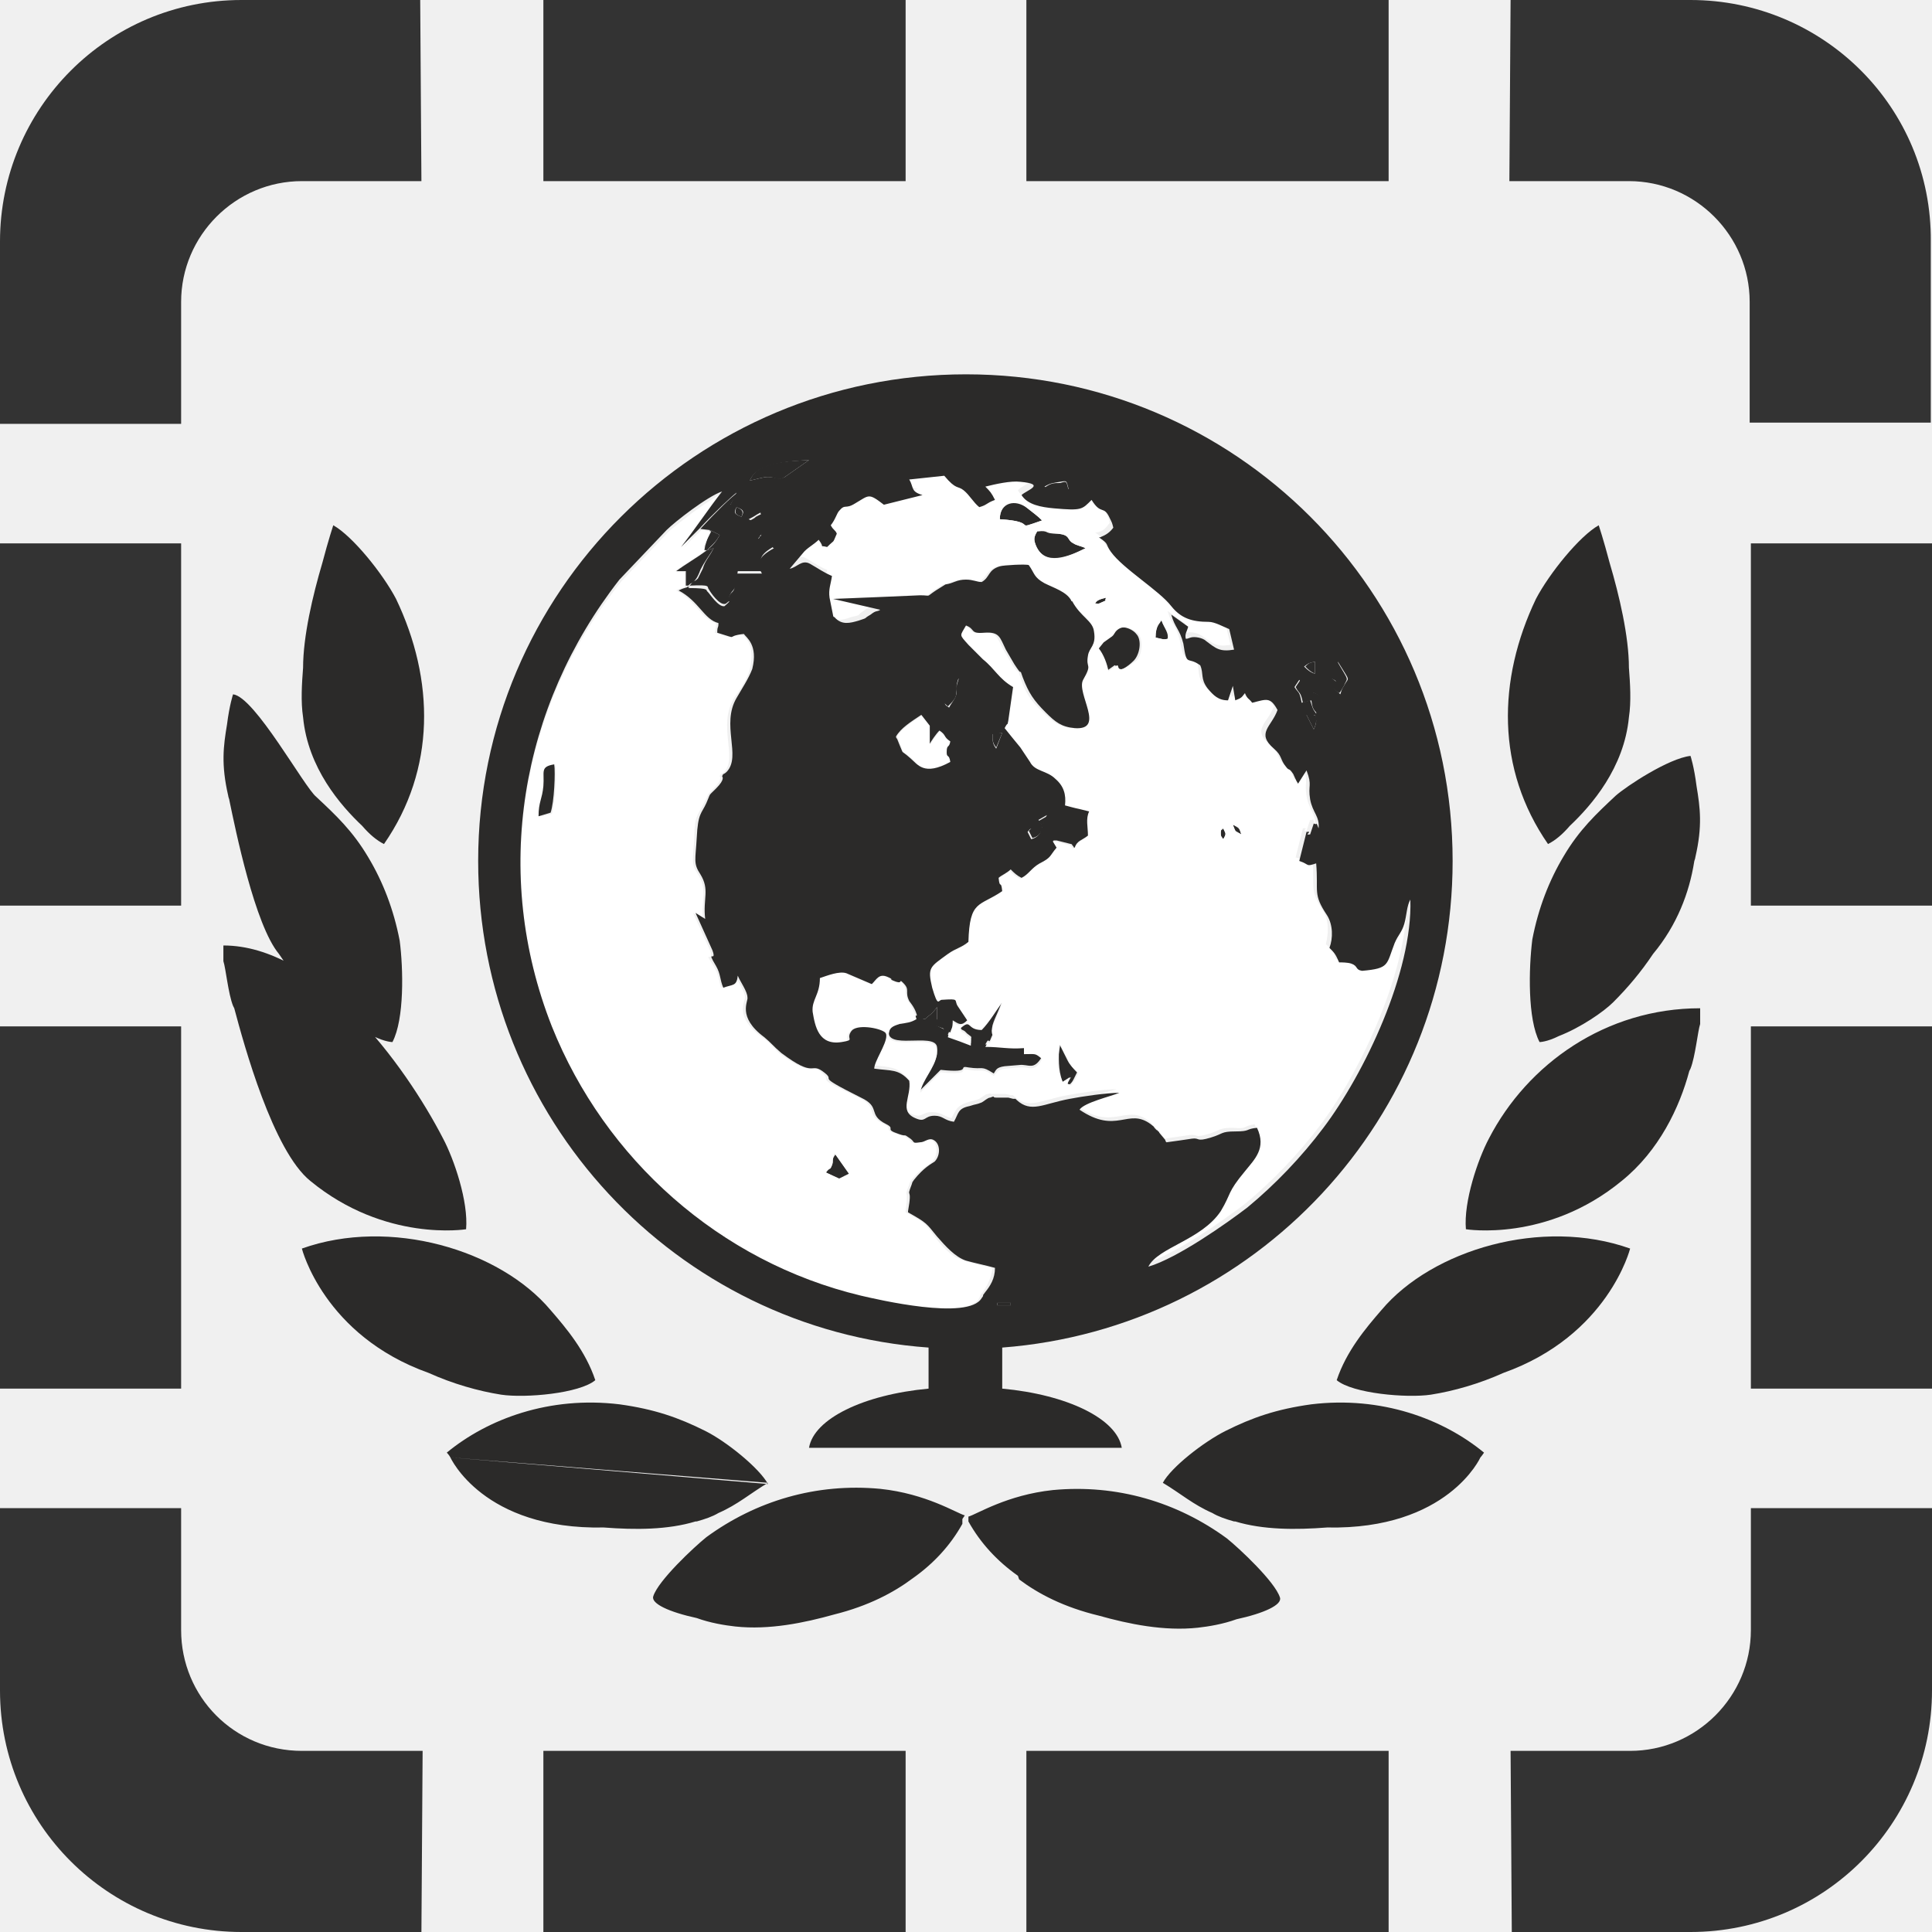
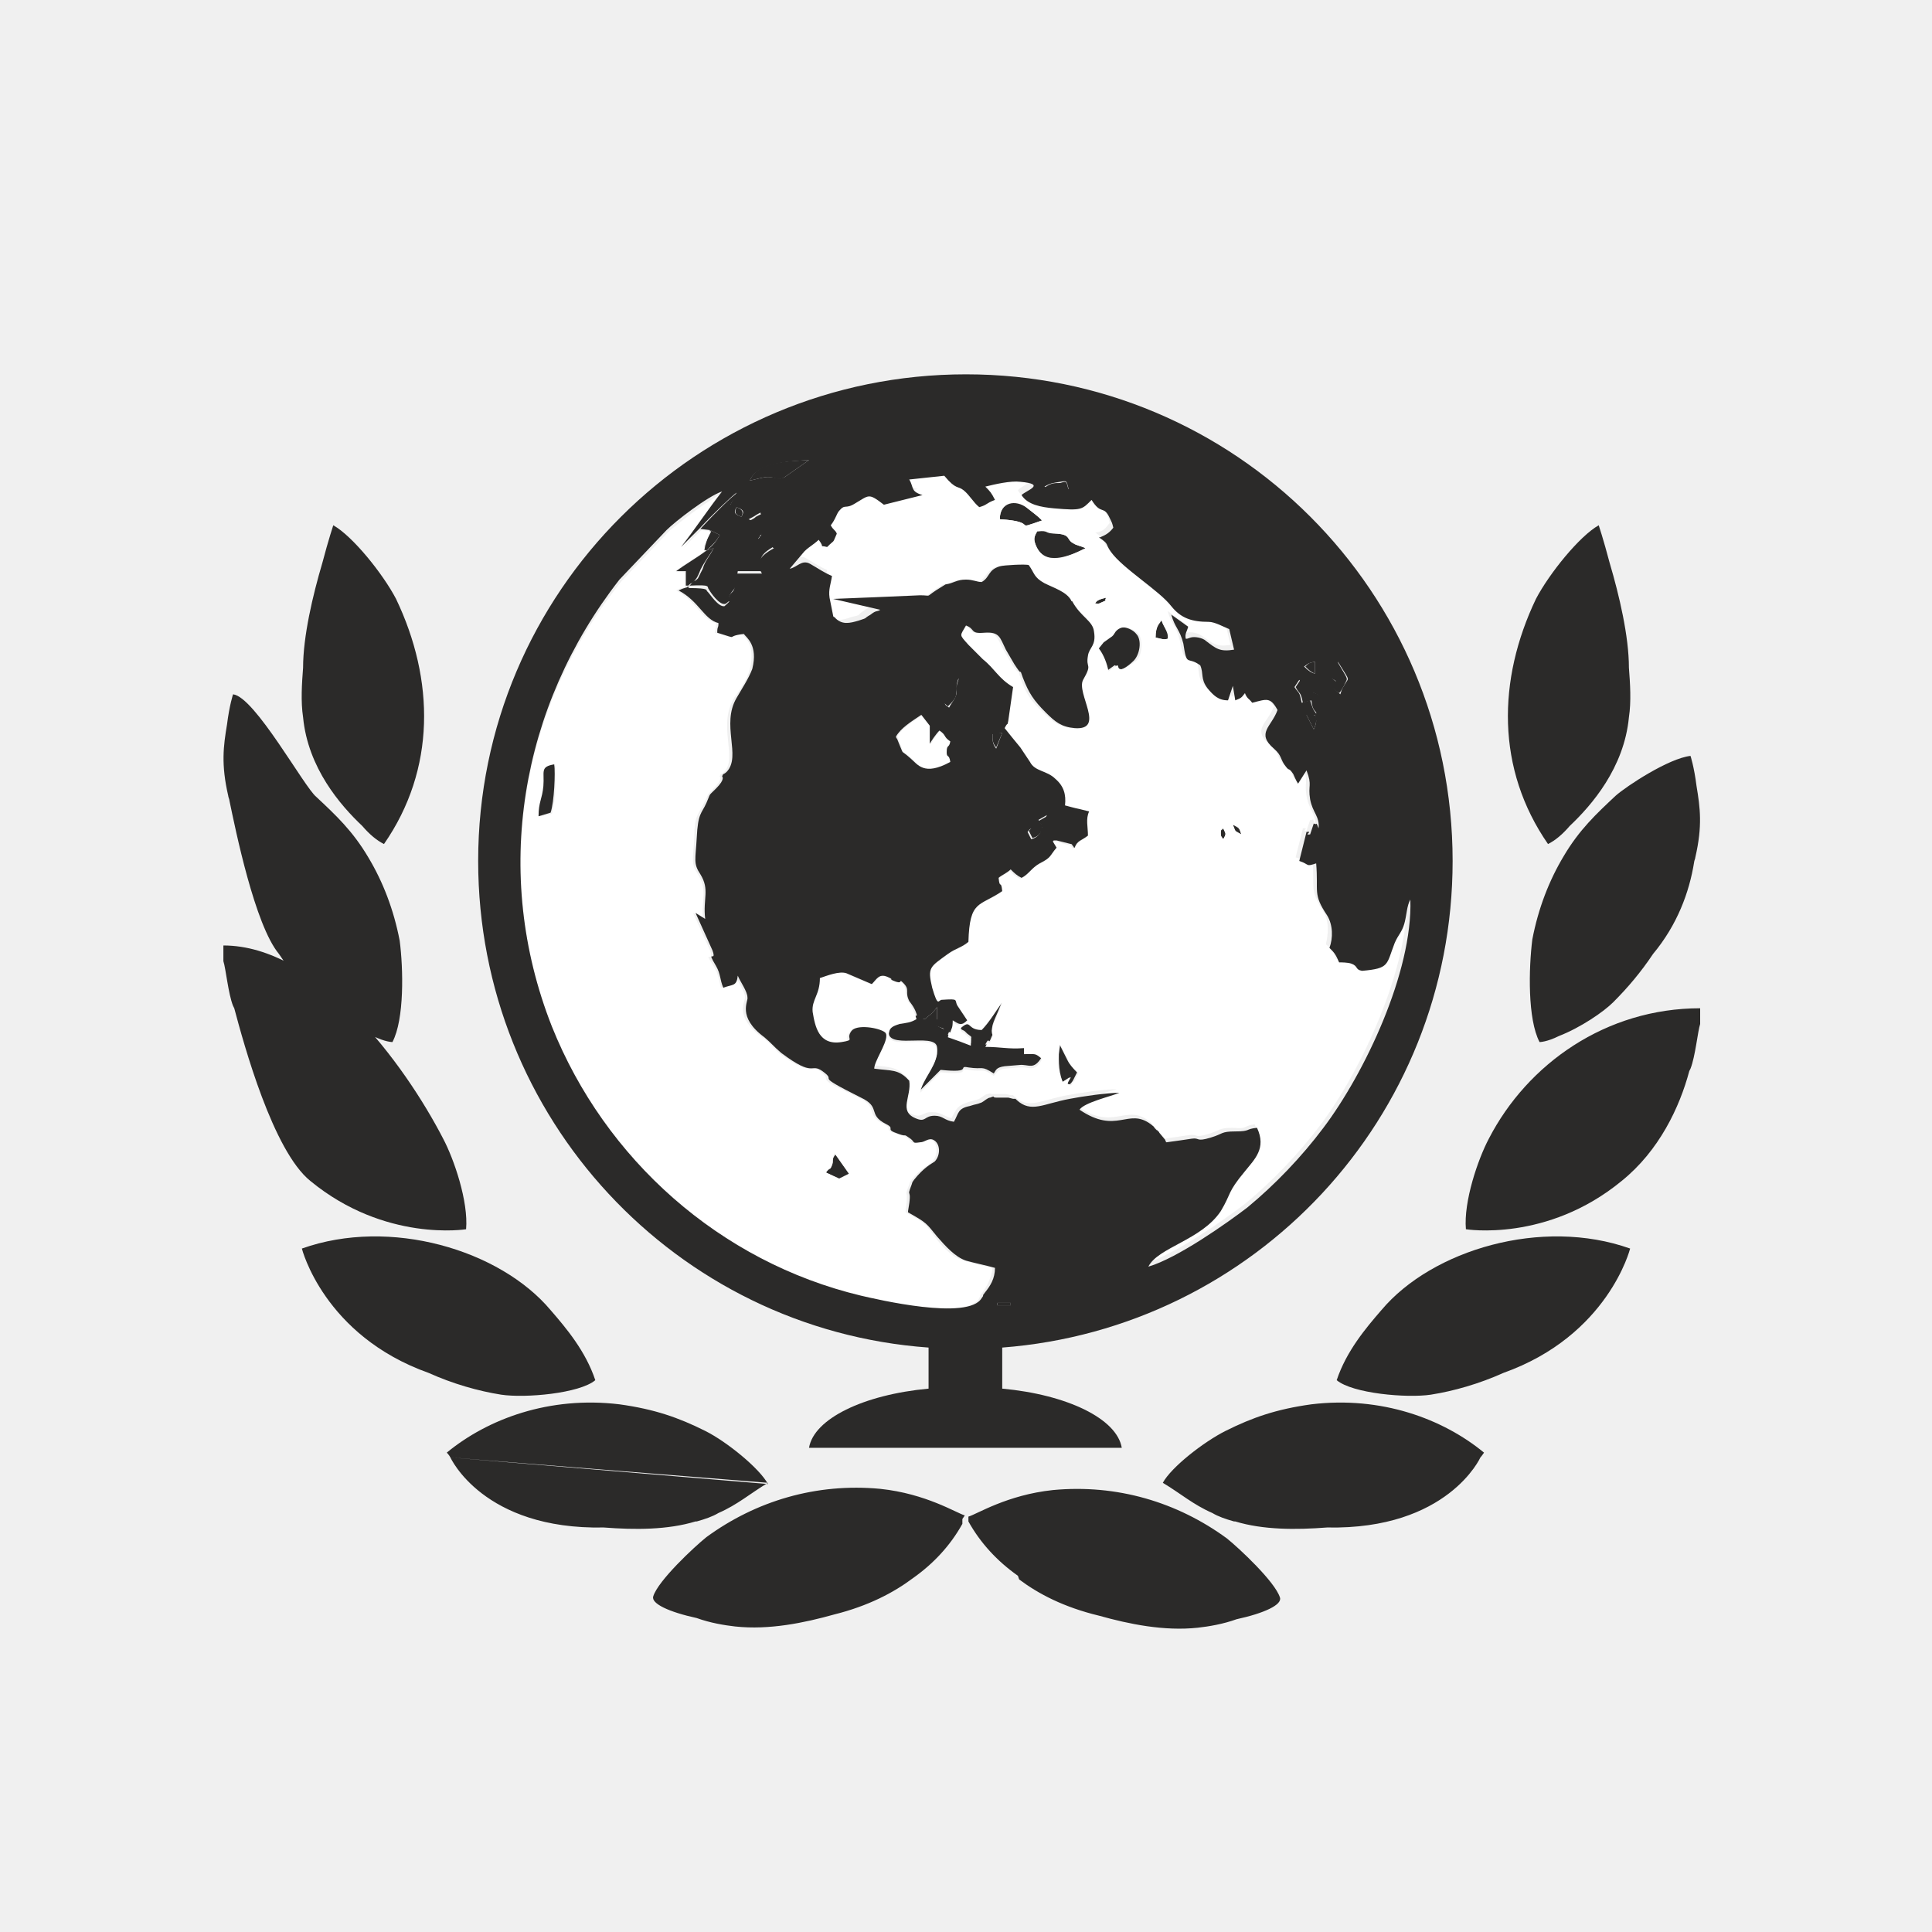
<svg xmlns="http://www.w3.org/2000/svg" version="1.1" id="Layer_1" x="0px" y="0px" height="160px" width="160px" viewBox="45 -45 160 160" style="enable-background:new 45 -45 160 160;" xml:space="preserve">
  <style type="text/css">
	.st0{fill:#333333;}
	.st1{fill:#2B2A29;}
	.st2{fill:#FFFFFF;}
</style>
-   <path class="st0" d="M90,115h30v-15H90V115z M90-30h30v-15H90V-30z M65-45c-11.1,0-20,9-20,20v15.1l15,0V-20c0-5.5,4.5-10,10-10h9.9  l-0.1-15H65z M60,90V79.9l-15,0V95c0,11.1,9,20,20,20h14.9l0.1-15H70C64.4,100,60,95.5,60,90z M60,0H45v30h15V0z M130,115h30v-15  h-30V115z M185-45h-14.9L170-30h9.9c5.5,0,10,4.5,10,10V-10l15,0V-25C205-36.1,196-45,185-45z M190,30h15V0h-15L190,30L190,30z   M190,90c0,5.5-4.5,10-10,10h-9.9l0.1,15H185c11.1,0,20-9,20-20V79.9l-15,0L190,90L190,90z M130-30h30v-15h-30V-30z M190,70h15V40  h-15L190,70L190,70z M60,40H45v30h15V40z" />
  <g id="Layer_x0020_1">
    <path class="st1" d="M124.7,80.8v0.4c-1,1.8-2.4,3.3-4.1,4.5c-1.6,1.2-3.7,2.3-6.5,3c-2.5,0.7-5.4,1.3-8.2,1   c-0.9-0.1-2.1-0.3-3.2-0.7c-2.3-0.5-3.8-1.2-3.6-1.8c0.4-1.3,3.4-4.1,4.4-4.9c4.1-3,9.1-4.5,14.4-4c3.8,0.4,6.3,2,7,2.2L124.7,80.8   L124.7,80.8z M175,23.4c1.8-1.7,4.5-4.8,4.9-9c0.2-1.3,0.1-2.8,0-4.1l0,0c0-2.6-0.8-6-1.6-8.7c-0.5-1.9-0.9-3.1-0.9-3.1   c-1.6,0.9-4.1,4-5.2,6.1c-3.2,6.7-3.3,14.1,1,20.3C173.8,24.6,174.4,24.1,175,23.4L175,23.4L175,23.4z M172.5,41.3   c0,0,0.6,0,1.6-0.5c1.8-0.7,3.7-2,4.5-2.8c1.2-1.2,2.3-2.5,3.3-4c2-2.4,3-5.1,3.4-7.6c0-0.1,0.1-0.3,0.1-0.4   c0.6-2.6,0.4-4.1,0.1-5.9c-0.2-1.6-0.5-2.5-0.5-2.5c-1.8,0.2-5.3,2.5-6.2,3.3c-1.6,1.5-3,2.8-4.3,5c-1.2,2-2.1,4.3-2.6,6.9   C171.6,35.2,171.5,39.4,172.5,41.3L172.5,41.3L172.5,41.3L172.5,41.3z M166.4,56.8c0,0,6.7,1.1,12.9-4c3.1-2.5,4.8-6.1,5.6-9.1   l0.1-0.2c0.4-1,0.6-3.1,0.8-3.7v-1.3c-7.8,0-14.3,4.6-17.5,10.8C167.4,51,166.2,54.5,166.4,56.8L166.4,56.8z M180,58.4   c0,0-1.8,7.2-10.5,10.3l0,0c-2,0.9-4.1,1.5-6,1.8c-2,0.3-6.5-0.1-7.8-1.2c0.8-2.4,2.4-4.3,3.7-5.8C163.6,58.5,172.7,55.8,180,58.4   L180,58.4L180,58.4z M167.6,75.7c0,0-2.7,6-12.7,5.8c-2.6,0.2-5.3,0.2-7.6-0.5l-0.1,0c-0.7-0.2-1.3-0.4-1.8-0.7   c-1.6-0.7-2.6-1.6-4.1-2.5c0.7-1.3,3.4-3.4,5.2-4.3c2.2-1.1,4.2-1.8,7.1-2.2c5.8-0.7,10.9,1.2,14.3,4   C167.9,75.3,167.7,75.6,167.6,75.7L167.6,75.7z M129.4,85.8c1.6,1.2,3.7,2.3,6.6,3c2.5,0.7,5.4,1.3,8.2,1c0.9-0.1,2.1-0.3,3.2-0.7   c2.3-0.5,3.8-1.2,3.6-1.8c-0.4-1.3-3.4-4.1-4.4-4.9c-4.1-3-9.1-4.5-14.4-4c-3.8,0.4-6.3,2-7,2.2v0.4c1,1.8,2.4,3.3,4.1,4.5   L129.4,85.8L129.4,85.8z M75,23.4c-1.8-1.7-4.5-4.8-4.9-9c-0.2-1.3-0.1-2.8,0-4.1l0,0c0-2.6,0.8-6,1.6-8.7c0.5-1.9,0.9-3.1,0.9-3.1   c1.6,0.9,4.1,4,5.2,6.1c3.2,6.7,3.3,14.1-1,20.3C76.2,24.6,75.6,24.1,75,23.4L75,23.4L75,23.4z M77.5,41.3c0,0-0.6,0-1.6-0.5   c-1.8-0.7-3.7-2-4.5-2.8c-1.2-1.2-2.3-2.5-3.3-4c-2-2.4-3.6-10.3-4.1-12.7c0-0.1-0.1-0.3-0.1-0.4c-0.6-2.6-0.4-4.1-0.1-5.9   c0.2-1.6,0.5-2.5,0.5-2.5c1.8,0.2,5.9,7.7,6.9,8.5c1.6,1.5,3,2.8,4.3,5c1.2,2,2.1,4.3,2.6,6.9C78.4,35.2,78.5,39.4,77.5,41.3   L77.5,41.3L77.5,41.3z M83.6,56.8c0,0-6.7,1.1-12.9-4c-3.1-2.5-5.5-11.3-6.3-14.3l-0.1-0.2c-0.4-1-0.6-3.1-0.8-3.7v-1.3   c7.8,0,15,9.8,18.2,16C82.6,51,83.8,54.5,83.6,56.8L83.6,56.8z M70,58.4c0,0,1.8,7.2,10.5,10.3l0,0c2,0.9,4.1,1.5,6,1.8   c2,0.3,6.5-0.1,7.8-1.2c-0.8-2.4-2.4-4.3-3.7-5.8C86.4,58.5,77.3,55.8,70,58.4L70,58.4L70,58.4z M108.6,77.9l-26.3-2.2l0,0   c-0.1-0.2-0.3-0.4-0.3-0.4c3.4-2.8,8.5-4.7,14.3-4c2.9,0.4,4.9,1.1,7.1,2.2C105.2,74.4,107.9,76.6,108.6,77.9L108.6,77.9   L108.6,77.9z M82.3,75.7c0,0,2.7,6,12.7,5.8c2.6,0.2,5.3,0.2,7.6-0.5l0.1,0c0.7-0.2,1.3-0.4,1.8-0.7c1.6-0.7,2.6-1.6,4.1-2.5    M82.3,75.7L82.3,75.7L82.3,75.7z" />
    <g id="XMLID_1_">
      <g>
        <path class="st1" d="M156.3,11.8c-0.2,0.3-0.2,0.4-0.4,0.6c-0.5-0.4-0.7-0.4-0.8-1.3c0.6,0.2,0.5,0.6,0.6,0l0-1.4     C156.8,11.6,156.6,11,156.3,11.8z" />
        <path class="st1" d="M155.9,12.4C155.9,12.4,155.9,12.4,155.9,12.4L155.9,12.4L155.9,12.4z" />
        <path class="st1" d="M153.9,9.8v1c-0.4-0.2-0.5-0.3-0.8-0.6h0C153.4,9.9,153.4,9.9,153.9,9.8z" />
        <path class="st1" d="M153.8,14.2c0.1,0.2,0.2-0.3,0.2,0.5c0,0.2-0.1,0.5-0.2,0.7l-0.6-1.2C153.1,14.2,153.8,14.2,153.8,14.2z" />
        <path class="st1" d="M152.7,11.3c1.1,1.5,0.6,0.7,1.6,1.3l-0.2,1.5c-0.4-0.4-0.4-0.5-0.5-1.1l-0.7,0.2c-0.2-1-0.3-0.7-0.6-1.3v0     L152.7,11.3z" />
        <path class="st1" d="M152.2,11.9L152.2,11.9C152.2,11.9,152.2,11.9,152.2,11.9L152.2,11.9z" />
        <path class="st1" d="M147.1,23.3c0.5,0.3,0.5,0.2,0.7,0.8C147.2,23.7,147.4,24,147.1,23.3z" />
        <path class="st1" d="M146.3,23.6c0.2,0.4,0.3,0.4,0,0.9c-0.1-0.2-0.2-0.2-0.2-0.5C146.1,23.6,146.2,23.8,146.3,23.6z" />
        <path class="st1" d="M141.2,6.4c0.2,0.6,0.6,1,0.5,1.5c-0.3,0.1-0.5,0-1-0.1c0-1.1,0.4-1.3,0.4-1.3     C141.1,6.4,141.2,6.4,141.2,6.4z" />
        <path class="st1" d="M139.1,7.5c0.5,0.5,0.3,1.8-0.3,2.3c-0.3,0.3-1.3,1.1-1.4,0.4c0-0.1,0-0.1-0.1-0.1l-0.7,0.5     c0-0.7-0.4-1.4-0.8-1.9l0.4-0.5c0,0,0.1,0,0.1-0.1l0.5-0.4c0,0,0.1-0.1,0.1-0.1l0.2-0.3C137.8,6.6,138.8,7.1,139.1,7.5z" />
        <path class="st1" d="M136,8.7C136,8.7,136,8.7,136,8.7L136,8.7L136,8.7z" />
        <polygon class="st1" points="136,8.7 136,8.7 136,8.7    " />
        <path class="st1" d="M136.2,4.9c-0.4,0.2-0.3,0-0.5,0.1c0-0.3,0.5-0.4,0.9-0.5C136.4,4.9,136.9,4.6,136.2,4.9z" />
        <path class="st1" d="M133.9,0c0.3,0.2,0.6,0.2,1,0.4c-1.4,0.7-3.4,1.5-4.1-0.2c-0.2-0.5-0.2-0.7,0.1-1.2c1.1-0.1,0.4,0.2,1.7,0.2     C133.7-0.7,133.3-0.3,133.9,0z" />
        <path class="st1" d="M132.8-5c0.6-0.2,0.5-0.1,0.7,0.6c-0.7,0-1.5,0.1-2-0.2v0C132-5,132.3-5,132.8-5z" />
        <path class="st1" d="M133.6,44.2l-0.6,0.4h0h0c-0.4-1.1-0.3-1.9-0.3-3.2l0.4,0.8c0.1,0.2,0.2,0.4,0.3,0.6c0.2,0.4,0.5,0.7,0.8,1     l-0.3,0.6c-0.1,0.2-0.2,0.3-0.3,0.4C133.4,44.7,133.2,45,133.6,44.2z" />
        <path class="st1" d="M131.7,22.6l-0.4,0.8c-0.1-0.2-0.2-0.3-0.3-0.4L131.7,22.6z" />
        <path class="st1" d="M131.3-1.9c-2.6,0.9-0.1,0.1-3.5-0.1h0c0-1.5,1.3-1.8,2.3-0.9C130.6-2.5,130.9-2.3,131.3-1.9z" />
        <path class="st1" d="M131.3,23.6c-0.1,0.5-0.4,0.7-0.8,0.8l-0.3-0.6c0.3-0.3,0.1-0.2,1.2-0.4C131.3,23.5,131.3,23.5,131.3,23.6z" />
        <path class="st1" d="M129,46.1C129,46.1,129.1,46.2,129,46.1L129,46.1z" />
        <rect x="127.6" y="62.9" class="st1" width="1.1" height="0.2" />
        <path class="st1" d="M128,15.7l-0.5,1.2c-0.3-0.4-0.3-0.5-0.3-1.2L128,15.7z" />
        <path class="st1" d="M123.1,40.2l0.5,0.2c0,0.1-0.1,0.2-0.1,0.3c0.6,0.2,1.4,0.5,1.9,0.7c0-0.7,0.2-0.4-0.3-0.8l-0.2-0.2     c-0.3-0.2-0.2,0-0.4-0.4c1-0.8,0.4,0.1,1.8,0.1c0.6-0.6,1.2-1.6,1.7-2.3c-0.2,0.8-0.6,1.4-0.8,2.1c-0.2,0.9,0.2,0.4-0.1,1     c-0.3,0.8-0.1-0.2-0.5,0.6c1.3,0,1.9,0.3,3.2,0.1v0.5c0.9-0.1,0.8-0.2,1.5,0.4c-0.7,1.2-1.1,0.6-1.9,0.7l-1.2,0.1     c-0.7,0.1-0.7,0.3-0.9,0.6c-1.1-0.7-0.8-0.3-2.1-0.5c-1-0.2,0.5,0.5-2.3,0.2l-1.7,1.7c0.3-1.1,1.3-2,1.4-3.2l0-0.2     c0.2-1.5-3.8,0-4-1.3c0,0,0,0,0-0.1c0-0.6,0.3-0.8,0.9-1c0.5-0.2,0.9-0.1,1.4-0.4h0.6c-0.1,0.1-0.1,0.1-0.2,0.2L123.1,40.2z" />
        <path class="st1" d="M124.4,11.1c-0.3,0.9-0.1,0.6-0.2,1.3c0,0.4-0.3,0.7-0.7,1.1c-0.3-0.3-0.5-0.3-0.2-0.6     c0.7-0.7,0.5,0.1,0.7-1.3C124.1,11.1,123.9,11.4,124.4,11.1z" />
        <path class="st2" d="M123.8,16.4c-0.2,0.7-0.3,0.3-0.3,0.9c0,0.6,0.2,0.1,0.3,0.8c-2.2,1.2-2.7,0.3-3.3-0.3     c-0.9-0.8-0.6-0.2-0.9-1.1l-0.2-0.5c0,0,0-0.2-0.1-0.2c0.4-0.7,1.3-1.2,2.1-1.8l0.7,0.9l0,1.5c0.1-0.2,0.5-0.8,0.8-1.1     C123.4,15.9,123.1,16,123.8,16.4z" />
        <path class="st1" d="M121.6,39.4c0.4-0.4,0.5-0.3,1-1c0,0.3,0,0.3,0,0.5l0,0.5c0.2,0.3,0.4,0.4,0.6,0.8l-1.7-0.6     C121.4,39.5,121.5,39.4,121.6,39.4z" />
        <path class="st2" d="M146.3,24.5c0.3-0.5,0.2-0.4,0-0.9c-0.1,0.1-0.2,0-0.2,0.4C146.1,24.4,146.2,24.3,146.3,24.5z M147.1,23.3     c0.3,0.8,0.1,0.5,0.7,0.8C147.6,23.4,147.6,23.5,147.1,23.3z M141.7,7.9c0.2-0.5-0.3-0.9-0.5-1.5c0,0-0.1,0-0.1,0.1     c0,0.1-0.4,0.3-0.4,1.3C141.2,7.9,141.3,8,141.7,7.9z M135.7,5c0.2,0,0.1,0.1,0.5-0.1c0.6-0.3,0.2,0,0.4-0.4     C136.2,4.6,135.8,4.7,135.7,5z M136.4,8.2L136,8.7l0,0l0,0l0,0l0,0l0,0l0,0c0.4,0.5,0.7,1.3,0.8,1.9l0.7-0.5c0,0,0.1,0,0.1,0.1     c0.1,0.6,1.1-0.2,1.4-0.4c0.6-0.4,0.7-1.7,0.3-2.3c-0.4-0.4-1.3-0.9-1.9-0.2l-0.2,0.3c0,0-0.1,0.1-0.1,0.1L136.4,8.2     C136.5,8.2,136.5,8.2,136.4,8.2z M132.6-0.8c-1.3-0.1-0.6-0.3-1.7-0.2c-0.3,0.5-0.3,0.7-0.1,1.2c0.8,1.8,2.7,0.9,4.1,0.2     c-0.4-0.2-0.7-0.2-1-0.4C133.3-0.3,133.7-0.7,132.6-0.8z M133,44.6L133,44.6l0.7-0.4c-0.5,0.8-0.2,0.5,0,0.7     c0.1-0.2,0.2-0.3,0.3-0.4l0.3-0.6c-0.3-0.3-0.6-0.6-0.8-1c-0.1-0.3-0.2-0.4-0.3-0.6l-0.4-0.8C132.6,42.7,132.5,43.5,133,44.6     L133,44.6z M130.1-2.9c-1-0.8-2.3-0.5-2.3,0.9h0c3.4,0.2,0.9,1,3.5,0.1C130.9-2.3,130.6-2.5,130.1-2.9z M118.6,40.8     c0.2,1.2,4.2-0.3,4,1.3l0,0.2c-0.2,1.2-1.2,2.1-1.4,3.2l1.7-1.7c2.8,0.3,1.3-0.4,2.3-0.2c1.3,0.2,1.1-0.2,2.1,0.5     c0.3-0.3,0.3-0.5,0.9-0.6l1.2-0.1c0.8-0.1,1.3,0.5,1.9-0.7c-0.6-0.5-0.5-0.4-1.5-0.4v-0.5c-1.3,0.1-1.9-0.1-3.2-0.1     c0.4-0.8,0.2,0.2,0.5-0.6c0.3-0.6-0.1-0.2,0.1-1c0.2-0.7,0.6-1.3,0.8-2.1c-0.5,0.7-1.1,1.7-1.7,2.3c-1.3,0-0.8-1-1.8-0.1     c0.2,0.4,0.2,0.2,0.4,0.4l0.2,0.2c0.4,0.4,0.3,0,0.3,0.8c-0.5-0.2-1.3-0.5-1.9-0.7c0-0.1,0.1-0.3,0.1-0.3c0.2-0.4,0.3-0.3,0.2-1     c0.5,0.3,0.6,0.5,1.2,0l-0.8-1.2c-0.3-0.5,0.2-0.6-1.3-0.5c-0.3,0-0.3,0.7-0.8-1c-0.5-1.8-0.3-1.7,1.3-2.8c0.7-0.5,1.1-0.5,1.7-1     c0.1-3.5,0.8-2.9,2.8-4.2c-0.2-1-0.3-0.1-0.3-1.1c0.3-0.2,0.7-0.4,1-0.7c0.3,0.3,0.5,0.5,0.9,0.7c0.6-0.3,0.8-0.8,1.5-1.2     c1-0.5,0.8-0.7,1.4-1.3l-0.3-0.5c0.1,0,0.1-0.1,0.1-0.1l0,0c0,0,0.1,0,0.2,0l1.2,0.3c0,0,0.1,0.1,0.1,0.1c0,0,0.1,0.1,0.1,0.1     c0,0,0.1,0.1,0.1,0.1c0.3-0.6,0.6-0.6,1.1-1c-0.1-0.8-0.2-1.4,0.1-2l-0.9-0.2c-0.4-0.1-0.7-0.2-1.2-0.3c0.1-0.9-0.1-1.5-0.8-2.2     c-0.7-0.7-1.8-0.6-2.1-1.4l-0.8-1.2c-0.5-0.6-0.8-1.1-1.3-1.6c0.3-0.6,0.2-0.1,0.3-0.6l0.4-2.8c-1.2-0.7-1.5-1.5-2.5-2.3L125,8.4     c-0.8-0.8-0.7-0.6-0.2-1.6c0.9,0.3,0.3,0.7,1.5,0.6c1.3-0.1,1.3,0.5,1.8,1.4l0.7,1.2c0.2,0.4,0,0,0.2,0.3     c0.6,0.8,0.1-0.3,0.5,0.8c0.4,1.2,0.8,1.9,1.9,2.9c0.8,0.8,1.3,1.2,2.4,1.3c2.5,0.3,0.1-2.9,0.7-4c0.8-1.4,0.2-0.9,0.4-2     c0.1-0.7,0.7-0.8,0.5-2c-0.1-1-1.1-1.2-1.8-2.5c0,0,0-0.1-0.1-0.1c-0.4-0.7-1.4-1-2.2-1.4c-0.8-0.5-0.7-0.8-1.3-1.5     c-0.2,0-2.1,0-2.4,0.1c-0.9,0.3-0.8,0.8-1.5,1.3c-0.4,0-0.7-0.2-1.3-0.2c-0.8,0-1,0.3-1.7,0.4l-0.8,0.5c-0.8,0.6-0.3,0.4-1.3,0.4     c-2.2,0.1-4.7,0.2-7.2,0.3l3.5,0.6c-0.3,0.2-0.3,0-0.8,0.4c-0.6,0.4-0.1,0.3-1,0.5c-0.8,0.3-1.4,0.4-2-0.3c0,0,0-0.2-0.1-0.1     L113.3,4c-0.1-0.8,0.1-1.1,0.2-1.8c-0.7-0.3-1.1-0.6-1.8-1c-0.6-0.3-1.1,0.3-1.7,0.4l1.1-1.3c0.3-0.3,0.9-0.7,1.3-1.1     c0.6,0.8-0.1,0.5,0.7,0.6c0.8-0.6,0.4-0.2,0.8-1.1c-0.1-0.3-0.4-0.3-0.5-0.7c0.4-0.5,0.5-0.9,0.7-1.2c0.5-0.6,0.4-0.1,1.3-0.6     c1.3-0.8,1.2-1,2.4,0.1l3.2-0.8c-1-0.2-0.6-0.5-1.1-1.3l0.2,0.1h0l2.8-0.3c1,1.2,1.1,0.7,1.6,1.2c0.5,0.4,0.8,1,1.3,1.4     c0.8-0.2,0.6-0.4,1.3-0.6c-0.3-0.5-0.4-0.7-0.8-1.1c0.8-0.3,2-0.5,2.9-0.4c2.2,0.2,0.5,0.6,0.1,1.1c0.4,0.8,1.6,1,2.7,1.1     c2.3,0.2,2.3,0.2,3.1-0.7c0.8,1.3,1,0.4,1.5,1.5c0.2,0.4,0.2,0.4,0.3,0.8c-0.3,0.4-0.5,0.7-1.1,0.8c0,0-0.1,0-0.1,0     c0.9,0.6,0.4,0.5,1,1.2c0.9,1.3,4,3.2,5,4.5c0.9,1.1,1.7,1.3,3.1,1.3c0.4,0,1.2,0.4,1.7,0.6l0.4,1.7c-1.2,0.2-1.4-0.1-2.3-0.7     c-0.4-0.3-1-0.4-1.3-0.3L143,7.6c0,0,0,0-0.1,0c-0.2-0.3,0.1-0.6,0.2-1l-1.4-1c0.3,1.1,0.7,1.2,1,2.4c0.4,2,0.3,1,1.4,1.8     c0.3,0.7,0,1.2,0.6,1.9c0.5,0.6,0.8,1,1.7,1l0.4-1.2l0.2,1.2c0.5-0.2,0.4-0.2,0.8-0.6c0.2,0.5,0.3,0.4,0.6,0.8     c1.2-0.3,1.4-0.5,2.1,0.6c-0.5,1.4-1.9,1.9-0.3,3.2c0.7,0.6,0.5,0.9,1,1.5c0.4,0.4,0.3,0.1,0.6,0.6c0.2,0.2,0.3,0.5,0.4,0.8     l0.7-1.1c0.5,1.3,0.1,1.2,0.3,2.4c0.2,1.2,0.8,1.5,0.7,2.4c-0.3-0.8,0-0.3-0.4-0.4l-0.3,0.9c-0.5,0.1,0.3-0.3-0.3-0.2l-0.6,2.4     c0.9,0.3,0.5,0.4,1.4,0.2c0.2,2.3-0.3,2.4,0.9,4.3c0.5,0.8,0.4,1.9,0.2,2.7c0.5,0.4,0.6,0.5,0.8,1.2c0.3,0,0.7,0,1,0.1     c0.6,0.2,0.3,0.5,0.9,0.6c2.2-0.2,2-0.4,2.7-2.3c0.3-0.7,0.5-0.9,0.8-1.6c0.2-0.6,0.3-1.4,0.5-2c0.2,6-3.8,14.5-7.1,18.9     c-1.8,2.4-4,4.7-6.3,6.6c-1.7,1.3-5.8,4.2-8.2,4.9c0.8-1.6,4.4-2.2,6-4.6c1-1.5,0.5-1.5,2-3.3c0.8-1,1.8-1.9,1-3.6     c-1.1,0.2-0.5,0.4-1.8,0.3c-1.2,0-1,0.2-2,0.5c-1.3,0.4-0.8,0-1.6,0.1c-0.6,0.1-1.4,0.2-2.1,0.3c0,0,0-0.2-0.1-0.2l-0.5-0.6     c0,0-0.1-0.1-0.1-0.1c0,0-0.1-0.1-0.1-0.1c0,0-0.1-0.1-0.1-0.1c-0.3-0.3,0.1,0-0.4-0.4c-1.9-1.4-2.9,0.9-5.9-1.2     c0.4-0.6,2.6-1.2,3.3-1.4c-1,0-3.1,0.3-4.1,0.5c-2.2,0.4-3.2,1.2-4.4,0.1c-0.1-0.1-0.1-0.1-0.1-0.1c0.1,0,0,0,0,0c0,0,0,0-0.1,0     c0,0-0.1,0-0.1,0l-0.4-0.1c0,0-0.1,0-0.1,0l-0.9,0c-0.5,0-0.1-0.1-0.5,0c-0.2,0-0.5,0.3-0.7,0.4c-0.5,0.2-0.4,0.1-1,0.3     c-0.9,0.3-0.9,0.6-1.3,1.3c-0.7-0.2-0.9-0.5-1.6-0.5c-0.9,0-0.8,0.5-1.6,0.2c-1.5-0.6-0.4-1.8-0.5-3.1c-0.9-0.9-1.4-0.8-2.9-1     c0-0.7,1-2,1-2.7h0.3C118.6,40.8,118.6,40.8,118.6,40.8z" />
        <path class="st1" d="M119.2,16L119.2,16C119.2,16,119.2,16,119.2,16L119.2,16z" />
        <path class="st2" d="M119.5,39.8c-0.6,0.2-0.9,0.3-0.9,1h-0.3c0-0.1,0-0.2-0.1-0.3c-0.5-0.4-2.3-0.7-2.8-0.1     c-0.6,0.8,0.3,0.8-0.8,0.9c-1.9,0.3-2.3-1.4-2.4-2.5c-0.1-1.1,0.6-1.3,0.6-2.8c0.6-0.3,1.6-0.7,2.2-0.4l2.1,0.9     c0.4-0.5,0.6-0.9,1.3-0.6c0.7,0.3-0.2,0.1,0.7,0.4c0.6,0.2,0.2-0.3,0.6,0.1c0.5,0.6,0.1,0.7,0.5,1.5c0.3,0.5,0.5,0.8,0.7,1.5     C120.4,39.7,120.1,39.7,119.5,39.8z" />
        <path class="st1" d="M113.4,52.1c0.4-0.5,0.3-0.1,0.5-0.6c0.2-0.4-0.1-0.4,0.3-0.9l1.2,1.7l-0.8,0.4L113.4,52.1z" />
        <path class="st1" d="M112-6.9l-2,1.4c-0.6,0.4-0.7,0-1.4,0c-0.4,0-1,0.2-1.5,0.3C107.7-6.8,110.3-6.8,112-6.9z" />
        <path class="st1" d="M106-3c0.5,0.2,0.6,0.4,0.4,0.8C105.9-2.4,105.8-2.5,106-3z" />
        <path class="st1" d="M104.6-0.7c-0.3,0.6-0.6,0.8-1.1,1.3c-0.2-0.2-0.2,0.3-0.1-0.4l0.4-1.3L104.6-0.7z" />
        <path class="st2" d="M113.9,51.5c-0.2,0.5-0.1,0-0.5,0.6l1.1,0.5l0.8-0.4l-1.2-1.7C113.9,51.1,114,51.1,113.9,51.5z M103.3,0.2     c0,0.7,0,0.3,0.1,0.4c-0.7,0.6-1.7,1.1-2.5,1.7l0.8,0.1c0,0.8,0,1.1,0,1.2c0,0.1-0.2,0-0.7,0.3c1.7,0.9,2.1,2.4,3.3,2.7     c0,0.4,0,0.2-0.1,0.8c2.1,0.6,0.5,0.3,2.2,0.1c0.2,0.2,1.2,0.8,0.7,2.9c-0.2,0.8-0.8,1.7-1.3,2.4c-1.4,2.3,0.3,4.9-0.8,6.1     c-0.3,0.3-0.3,0.1-0.4,0.4c0,0,0.3,0.2-0.5,1c-0.7,0.7-0.3,0.3-0.8,1.2c-0.4,0.9-0.8,0.9-0.8,2.9c-0.1,1.8-0.3,2.1,0.3,3     c0.8,1.3,0.3,2,0.4,3.7l-0.8-0.5l1.4,3.1c0.4,1.2-0.7-0.2,0.3,1.3c0.4,0.7,0.4,1,0.6,1.8c0.8-0.3,1.1-0.1,1.2-1     c0.2,0.5,0.8,1.3,0.8,1.8c0,0.4-0.9,1.6,1.4,3.3c0.6,0.4,0.8,0.7,1.4,1.3c2.8,2.1,2.4,0.8,3.4,1.5c1.4,1.1-1,0.2,3.2,2.2     c1.7,0.8,0.5,1.4,2.1,2.2c0.8,0.4-0.1,0.4,1,0.8c0.8,0.3,0.3-0.1,1,0.4c0.4,0.3,0.1,0.4,0.8,0.3c0.4,0,0.7-0.3,1.1-0.2     c0.6,0.2,0.6,1.3,0.1,1.8c-0.3,0.3-0.9,0.5-1.7,1.5c-0.2,0.3-0.1,0.1-0.2,0.4c-0.5,1.3,0,0-0.3,2.2c0,0,0,0.1,0,0.1     c1.6,0.9,1.5,0.8,2.4,2c0.6,0.8,1.4,1.7,2.4,2c0.7,0.2,1.8,0.5,2.4,0.6c-0.1,0.8-0.4,1.4-0.8,2c-0.4,0.5-0.1,0.1-0.3,0.5     c-1,1.9-8.7,0.1-10-0.2C104.6,59.4,95.1,51,90.7,40c-5-12.6-2.6-26.5,5.8-36.9l3.9-4.1c0.8-0.7,3.5-2.8,4.6-3.2     c-1.2,1.3-2.3,3.2-3.4,4.6c0.1-0.1,0.7-0.8,1.5-1.5l0.8,0.1L103.3,0.2z M90.7,22.4c0.3-0.9,0.4-3.4,0.3-4     c-1.2,0.2-0.9,0.6-0.9,1.8c-0.1,1.1-0.4,1.3-0.3,2.4v0L90.7,22.4z" />
        <path class="st1" d="M106-3c-0.3,0.5-0.1,0.6,0.4,0.8C106.7-2.7,106.5-2.8,106-3z M104.1,0.4l-0.6,0.2v0c0.5-0.4,0.8-0.7,1.1-1.3     l-0.8-0.4L103-1.2c1.2-1.3,2.7-2.8,3.1-3c-0.3,0.7-0.3,0.4-0.6,1c1.9-0.2,0.3,0.2,2,0.3c0.4,0,0-0.2,0.6,0     c-0.1,0.5,0.3,0.1-0.4,0.5c-0.3,0.2-0.5,0.3-0.7,0.4c0.5,0.3,1.5,0.1,1.1,1.2c0,0,0,0.1-0.1,0.1l-0.2,0.3     c0.3,0.2,0.3,0.2,0.7,0.3c0,0,0.3,0.1,0.3,0.1l0.3,0.1c0,0,0.1,0,0.1,0.1c-1.5,0.8-1.3,1.3-1,2.1l-2.1,0l-0.2,1.3     c-0.2,0.4-0.3,0.3-0.5,0.8c-0.1,0.4,0.5,0-0.3,0.6c-0.5,0.2-1.3-1-1.4-1.2c-0.2-0.2,0.3-0.4-1.6-0.3c0,0,0.1-0.1,0.1-0.1     c0.4-0.5,0.2-0.1,0.6-0.5c0.1-0.2,0.3-0.6,0.4-0.8C103.4,1.4,103.7,1.2,104.1,0.4z" />
        <path class="st1" d="M103.5,0.6l0.6-0.2c-0.4,0.7-0.7,1-1.1,1.8c-0.1,0.3-0.3,0.7-0.4,0.8c-0.4,0.5-0.2,0.1-0.6,0.5l-0.2,0     c0-0.1,0-0.4,0-1.2L101,2.3C101.8,1.7,102.7,1.2,103.5,0.6L103.5,0.6z" />
        <path class="st1" d="M152.2,11.9c0.4,0.6,0.4,0.3,0.6,1.3l0.7-0.2c0.2,0.6,0.2,0.7,0.5,1.1l0.2-1.5c-0.9-0.6-0.5,0.3-1.6-1.3     L152.2,11.9L152.2,11.9L152.2,11.9z M153.8,14.2h-0.6l0.6,1.2c0.1-0.2,0.2-0.5,0.2-0.7C153.9,13.9,153.9,14.4,153.8,14.2z      M131.3,23.5c-1.1,0.2-0.9,0-1.2,0.4l0.3,0.6c0.4-0.1,0.8-0.4,0.8-0.8C131.3,23.5,131.3,23.5,131.3,23.5z M131,22.9     c0.1,0.1,0.2,0.3,0.3,0.4l0.4-0.8l0,0v0v0L131,22.9z M128,15.7l-0.8,0.1c0,0.6,0,0.8,0.3,1.2L128,15.7z M122.6,38.4     c-0.5,0.7-0.6,0.6-1,1h-0.6c-0.1-0.7-0.4-1.1-0.7-1.5c-0.4-0.8,0.1-0.9-0.5-1.5c-0.4-0.4,0,0.1-0.6-0.1c-0.8-0.3,0-0.1-0.7-0.4     c-0.7-0.3-0.9,0.2-1.3,0.6l-2.1-0.9c-0.6-0.2-1.6,0.2-2.2,0.4c0,1.4-0.7,1.8-0.6,2.8c0.2,1.2,0.5,2.8,2.4,2.5     c1.2-0.2,0.3-0.2,0.8-0.9c0.4-0.6,2.3-0.3,2.8,0.1c0.1,0.1,0.1,0.2,0.1,0.3c0,0.7-1,2.1-1,2.7c1.4,0.2,2,0,2.9,1     c0.2,1.3-0.9,2.5,0.5,3.1c0.9,0.4,0.7-0.2,1.6-0.2c0.7,0,0.8,0.4,1.6,0.5c0.4-0.7,0.3-1.1,1.3-1.3c0.6-0.2,0.5-0.1,1-0.3     c0.2-0.1,0.5-0.4,0.7-0.4c0.5-0.2,0.1,0,0.5,0l0.9,0c0,0,0.1,0,0.1,0l0.4,0.1c0,0,0,0,0.1,0c0,0,0.1,0,0.1,0s0.1,0.1,0.1,0.1     c1.2,1.1,2.2,0.3,4.4-0.1c1-0.2,3.1-0.5,4.1-0.5c-0.7,0.3-2.9,0.8-3.3,1.4c3.1,2.1,4-0.2,5.9,1.2c0.5,0.4,0.1,0.1,0.4,0.4     c0,0,0.1,0.1,0.1,0.1c0.1,0,0.1,0.1,0.1,0.1c0.1,0,0.1,0.1,0.1,0.1l0.5,0.6c0,0,0,0.1,0.1,0.2c0.7-0.1,1.5-0.2,2.1-0.3     c0.7-0.1,0.3,0.3,1.6-0.1c1-0.3,0.8-0.5,2-0.5c1.3,0,0.8-0.2,1.8-0.3c0.8,1.7-0.2,2.6-1,3.6c-1.5,1.8-1.1,1.8-2,3.3     c-1.6,2.4-5.2,3-6,4.6c2.4-0.7,6.5-3.6,8.2-4.9c2.3-1.9,4.5-4.2,6.3-6.6c3.4-4.5,7.4-12.9,7.2-18.9c-0.3,0.5-0.3,1.3-0.5,2     c-0.2,0.7-0.5,0.9-0.8,1.6c-0.7,1.8-0.4,2.1-2.7,2.3c-0.6-0.1-0.3-0.4-0.9-0.6c-0.3-0.1-0.8-0.1-1-0.1c-0.3-0.7-0.4-0.8-0.8-1.2     c0.3-0.8,0.3-1.9-0.2-2.7c-1.2-1.8-0.7-1.9-0.9-4.3c-0.9,0.3-0.5,0.1-1.4-0.2l0.6-2.4c0.6-0.1-0.3,0.3,0.3,0.2l0.3-0.9     c0.4,0.2,0.1-0.3,0.4,0.4c0.1-1-0.5-1.3-0.7-2.4c-0.2-1.2,0.2-1.1-0.3-2.4l-0.7,1.1c-0.2-0.3-0.3-0.6-0.4-0.8     c-0.4-0.6-0.3-0.2-0.6-0.6c-0.5-0.6-0.3-0.9-1-1.5c-1.5-1.3-0.2-1.8,0.3-3.2c-0.6-1.1-0.9-0.9-2.1-0.6c-0.3-0.4-0.4-0.3-0.6-0.8     c-0.3,0.4-0.3,0.4-0.8,0.6l-0.2-1.2l-0.4,1.2c-0.8,0-1.2-0.4-1.7-1c-0.6-0.8-0.3-1.2-0.6-1.9c-1.1-0.8-1.1,0.2-1.4-1.8     c-0.3-1.2-0.7-1.3-1-2.4l1.4,1c-0.1,0.4-0.3,0.6-0.2,1c0,0,0.1,0,0.1,0l0.3-0.1c0.3-0.1,1,0,1.3,0.3c0.8,0.6,1.1,0.9,2.3,0.7     l-0.4-1.7c-0.5-0.2-1.2-0.6-1.7-0.6c-1.4,0-2.3-0.3-3.1-1.3c-1-1.3-4-3.1-5-4.5c-0.5-0.7-0.1-0.6-1-1.2c0,0,0.1,0,0.1,0     c0.5-0.2,0.8-0.4,1.1-0.8c-0.1-0.4-0.1-0.4-0.3-0.8c-0.5-1.1-0.7-0.2-1.5-1.5c-0.8,0.8-0.8,0.9-3.1,0.7c-1.1-0.1-2.2-0.3-2.7-1.1     c0.4-0.4,2.1-0.9-0.1-1.1c-0.8-0.1-2.1,0.2-2.9,0.4c0.4,0.4,0.5,0.5,0.8,1.1c-0.8,0.3-0.6,0.4-1.3,0.6c-0.5-0.4-0.8-1-1.3-1.4     c-0.5-0.4-0.6,0-1.6-1.2l-2.8,0.3h0l-0.1,0c0.4,0.7,0.1,1,1.1,1.3l-3.2,0.8c-1.3-1-1.2-0.8-2.4-0.1c-0.8,0.5-0.8,0-1.3,0.6     c-0.2,0.2-0.3,0.7-0.7,1.2c0.2,0.4,0.4,0.4,0.5,0.7c-0.4,0.9-0.1,0.4-0.8,1.1c-0.8-0.2-0.1,0.2-0.7-0.6c-0.4,0.4-1,0.7-1.3,1.1     l-1.1,1.3c0.6-0.1,1-0.8,1.7-0.4c0.7,0.4,1.1,0.7,1.8,1c-0.1,0.7-0.3,1.1-0.2,1.8l0.3,1.5c0,0,0,0.1,0.1,0.1     c0.6,0.7,1.3,0.5,2,0.3c0.9-0.3,0.3-0.1,1-0.5c0.5-0.4,0.5-0.2,0.8-0.4L114,4.6c2.5-0.1,5-0.2,7.2-0.3c1,0,0.4,0.2,1.3-0.4     l0.8-0.5C124,3.3,124.2,3,125,3c0.6,0,0.9,0.2,1.3,0.2c0.7-0.4,0.5-1,1.5-1.3c0.3-0.1,2.2-0.2,2.4-0.1c0.5,0.7,0.4,1,1.3,1.5     c0.8,0.4,1.8,0.7,2.2,1.4c0,0,0,0.1,0.1,0.1c0.7,1.3,1.7,1.6,1.8,2.5c0.2,1.2-0.4,1.3-0.5,2c-0.2,1.1,0.4,0.6-0.4,2     c-0.6,1.1,1.9,4.2-0.7,4c-1.1-0.1-1.6-0.5-2.4-1.3c-1-1-1.4-1.6-1.9-2.9c-0.4-1.1,0.1,0.1-0.5-0.8c-0.2-0.3,0,0-0.2-0.3l-0.7-1.2     c-0.5-1-0.5-1.5-1.8-1.4c-1.2,0.1-0.7-0.3-1.5-0.6c-0.5,0.9-0.6,0.7,0.2,1.6l1.2,1.2c1,0.8,1.3,1.6,2.5,2.3l-0.4,2.8     c-0.1,0.5,0,0-0.3,0.6c0.4,0.5,0.8,1,1.3,1.6l0.8,1.2c0.4,0.8,1.4,0.7,2.1,1.4c0.7,0.6,0.9,1.3,0.8,2.2c0.4,0.1,0.7,0.2,1.2,0.3     l0.8,0.2c-0.3,0.6-0.1,1.3-0.1,2c-0.5,0.4-0.9,0.4-1.1,1c-0.1,0-0.1-0.1-0.1-0.1c0,0-0.1-0.1-0.1-0.1c0-0.1-0.1-0.1-0.1-0.1     l-1.2-0.3c-0.1,0-0.2,0-0.2,0c0.1,0,0,0,0,0c0,0-0.1,0-0.1,0.1l0.3,0.5c-0.6,0.7-0.4,0.8-1.4,1.3c-0.7,0.4-0.9,0.9-1.5,1.2     c-0.4-0.2-0.6-0.4-0.9-0.7c-0.3,0.3-0.8,0.5-1,0.7c0.1,1,0.2,0.1,0.3,1.1c-1.9,1.3-2.7,0.7-2.8,4.2c-0.6,0.5-1,0.5-1.7,1     c-1.5,1.1-1.7,1.1-1.3,2.8c0.5,1.7,0.5,1,0.8,1c1.5-0.1,1,0,1.3,0.5l0.8,1.2c-0.5,0.5-0.7,0.3-1.2,0c0,0.7-0.1,0.6-0.2,1     l-0.5-0.2c-0.2-0.4-0.4-0.5-0.6-0.8l0-0.5C122.6,38.7,122.6,38.7,122.6,38.4z M122.8,15.5c-0.3,0.3-0.7,0.9-0.8,1.1l0-1.5     l-0.7-0.9c-0.9,0.6-1.7,1.1-2.1,1.8l0,0v0h0l0,0v0l0,0c0,0.1,0.1,0.2,0.1,0.2l0.2,0.5c0.4,0.9,0,0.3,0.9,1.1     c0.6,0.5,1.1,1.5,3.3,0.3c-0.1-0.7-0.3-0.3-0.3-0.8c0-0.7,0.2-0.3,0.3-0.9C123.1,16,123.4,15.9,122.8,15.5z M112-6.9     c-1.6,0.1-4.3,0.2-4.9,1.7c0.5-0.1,1.1-0.3,1.5-0.3c0.8,0,0.8,0.3,1.4,0L112-6.9z M106-4.2c-0.3,0.2-1.9,1.7-3.1,3     c-0.8,0.8-1.4,1.4-1.5,1.5c1.1-1.4,2.3-3.2,3.4-4.6c-1.2,0.4-3.9,2.5-4.6,3.2l-3.9,4.1C88.1,13.5,85.7,27.3,90.7,40     c4.4,11,13.9,19.5,25.6,22.3c1.3,0.3,8.9,2.1,10,0.2c0.3-0.4-0.1,0,0.3-0.5c0.4-0.5,0.8-1.1,0.8-2c-0.7-0.2-1.7-0.4-2.4-0.6     c-0.9-0.3-1.7-1.2-2.4-2c-0.9-1.1-0.8-1.1-2.4-2c0-0.1,0-0.1,0-0.1c0.4-2.2-0.2-0.9,0.3-2.2c0.1-0.3,0-0.1,0.2-0.4     c0.8-1,1.4-1.3,1.7-1.5c0.5-0.5,0.5-1.5-0.1-1.8c-0.4-0.2-0.7,0.2-1.1,0.2c-0.7,0.1-0.4,0-0.8-0.3c-0.7-0.5-0.2-0.1-1-0.4     c-1.2-0.4-0.2-0.4-1-0.8c-1.6-0.8-0.4-1.4-2.1-2.2c-4.2-2.1-1.8-1.2-3.2-2.2c-1-0.7-0.6,0.6-3.4-1.5c-0.7-0.6-0.8-0.8-1.4-1.3     c-2.3-1.7-1.3-3-1.4-3.3c0-0.5-0.6-1.3-0.8-1.8c-0.1,0.9-0.4,0.7-1.2,1c-0.3-0.7-0.2-1.1-0.6-1.8c-0.9-1.5,0.1-0.2-0.3-1.3     l-1.4-3.1l0.8,0.5c-0.2-1.7,0.4-2.4-0.4-3.7c-0.6-0.9-0.4-1.2-0.3-3c0.1-2.1,0.4-2,0.8-2.9c0.4-0.9,0.1-0.5,0.8-1.2     c0.8-0.8,0.5-1,0.5-1c0.1-0.3,0.1-0.1,0.4-0.4c1.2-1.3-0.5-3.9,0.8-6.1c0.4-0.7,1-1.6,1.3-2.4c0.5-2-0.5-2.6-0.7-2.9     c-1.7,0.2-0.2,0.5-2.2-0.1c0-0.6,0.1-0.3,0.1-0.8c-1.2-0.3-1.6-1.8-3.3-2.7c0.6-0.3,0.7-0.2,0.7-0.3l0.2,0c0,0-0.1,0.1-0.1,0.1     c1.9,0,1.4,0.2,1.6,0.3c0.2,0.2,0.9,1.3,1.4,1.2c0.8-0.7,0.1-0.2,0.3-0.6c0.2-0.6,0.3-0.4,0.5-0.8l0.2-1.3l2.1,0     c-0.4-0.7-0.5-1.3,1-2.1c0,0-0.1,0-0.1-0.1l-0.3-0.1c0,0-0.3-0.1-0.3-0.1c-0.3-0.1-0.3-0.1-0.7-0.3l0.2-0.3c0,0,0-0.1,0.1-0.1     c0.4-1.1-0.5-0.9-1.1-1.2c0.2-0.1,0.5-0.2,0.7-0.4c0.7-0.4,0.3,0,0.4-0.5c-0.5-0.2-0.2,0-0.6,0c-1.6-0.1-0.1-0.5-2-0.3     C105.7-3.7,105.7-3.5,106-4.2z M165.3,26.3c0,21.3-16.4,38.7-37.3,40.3V70c5.4,0.5,9.5,2.5,9.9,4.9H112c0.4-2.4,4.5-4.4,9.9-4.9     v-3.4c-20.9-1.5-37.3-19-37.3-40.3C84.6,4,102.7-14,125-14S165.3,4,165.3,26.3z M156.3,11.8c0.4-0.8,0.6-0.2-0.5-2l0,1.4     c-0.1,0.6,0,0.1-0.6,0c0.1,0.8,0.3,0.8,0.8,1.3l0,0h0v0c0,0,0,0,0,0l0,0l0,0C156.1,12.2,156.1,12.1,156.3,11.8z M153.9,10.8v-1     c-0.5,0.1-0.5,0.1-0.9,0.4h0C153.4,10.6,153.6,10.7,153.9,10.8z M133.5-4.5c-0.2-0.7-0.1-0.7-0.7-0.6c-0.6,0.1-0.8,0.1-1.3,0.4v0     C132-4.4,132.8-4.5,133.5-4.5z M128.7,63.1v-0.2h-1.1v0.2H128.7z M124.2,12.5c0.1-0.8-0.1-0.4,0.2-1.3c-0.4,0.3-0.3,0-0.3,0.5     c-0.3,1.4,0,0.6-0.7,1.3c-0.3,0.3-0.1,0.4,0.2,0.6C123.8,13.2,124.1,12.9,124.2,12.5z" />
        <path class="st1" d="M90,20.1c0.1-1.2-0.3-1.6,0.9-1.8c0.1,0.7,0,3.1-0.3,4l-1,0.3v0C89.6,21.4,89.9,21.2,90,20.1z" />
      </g>
    </g>
  </g>
</svg>
